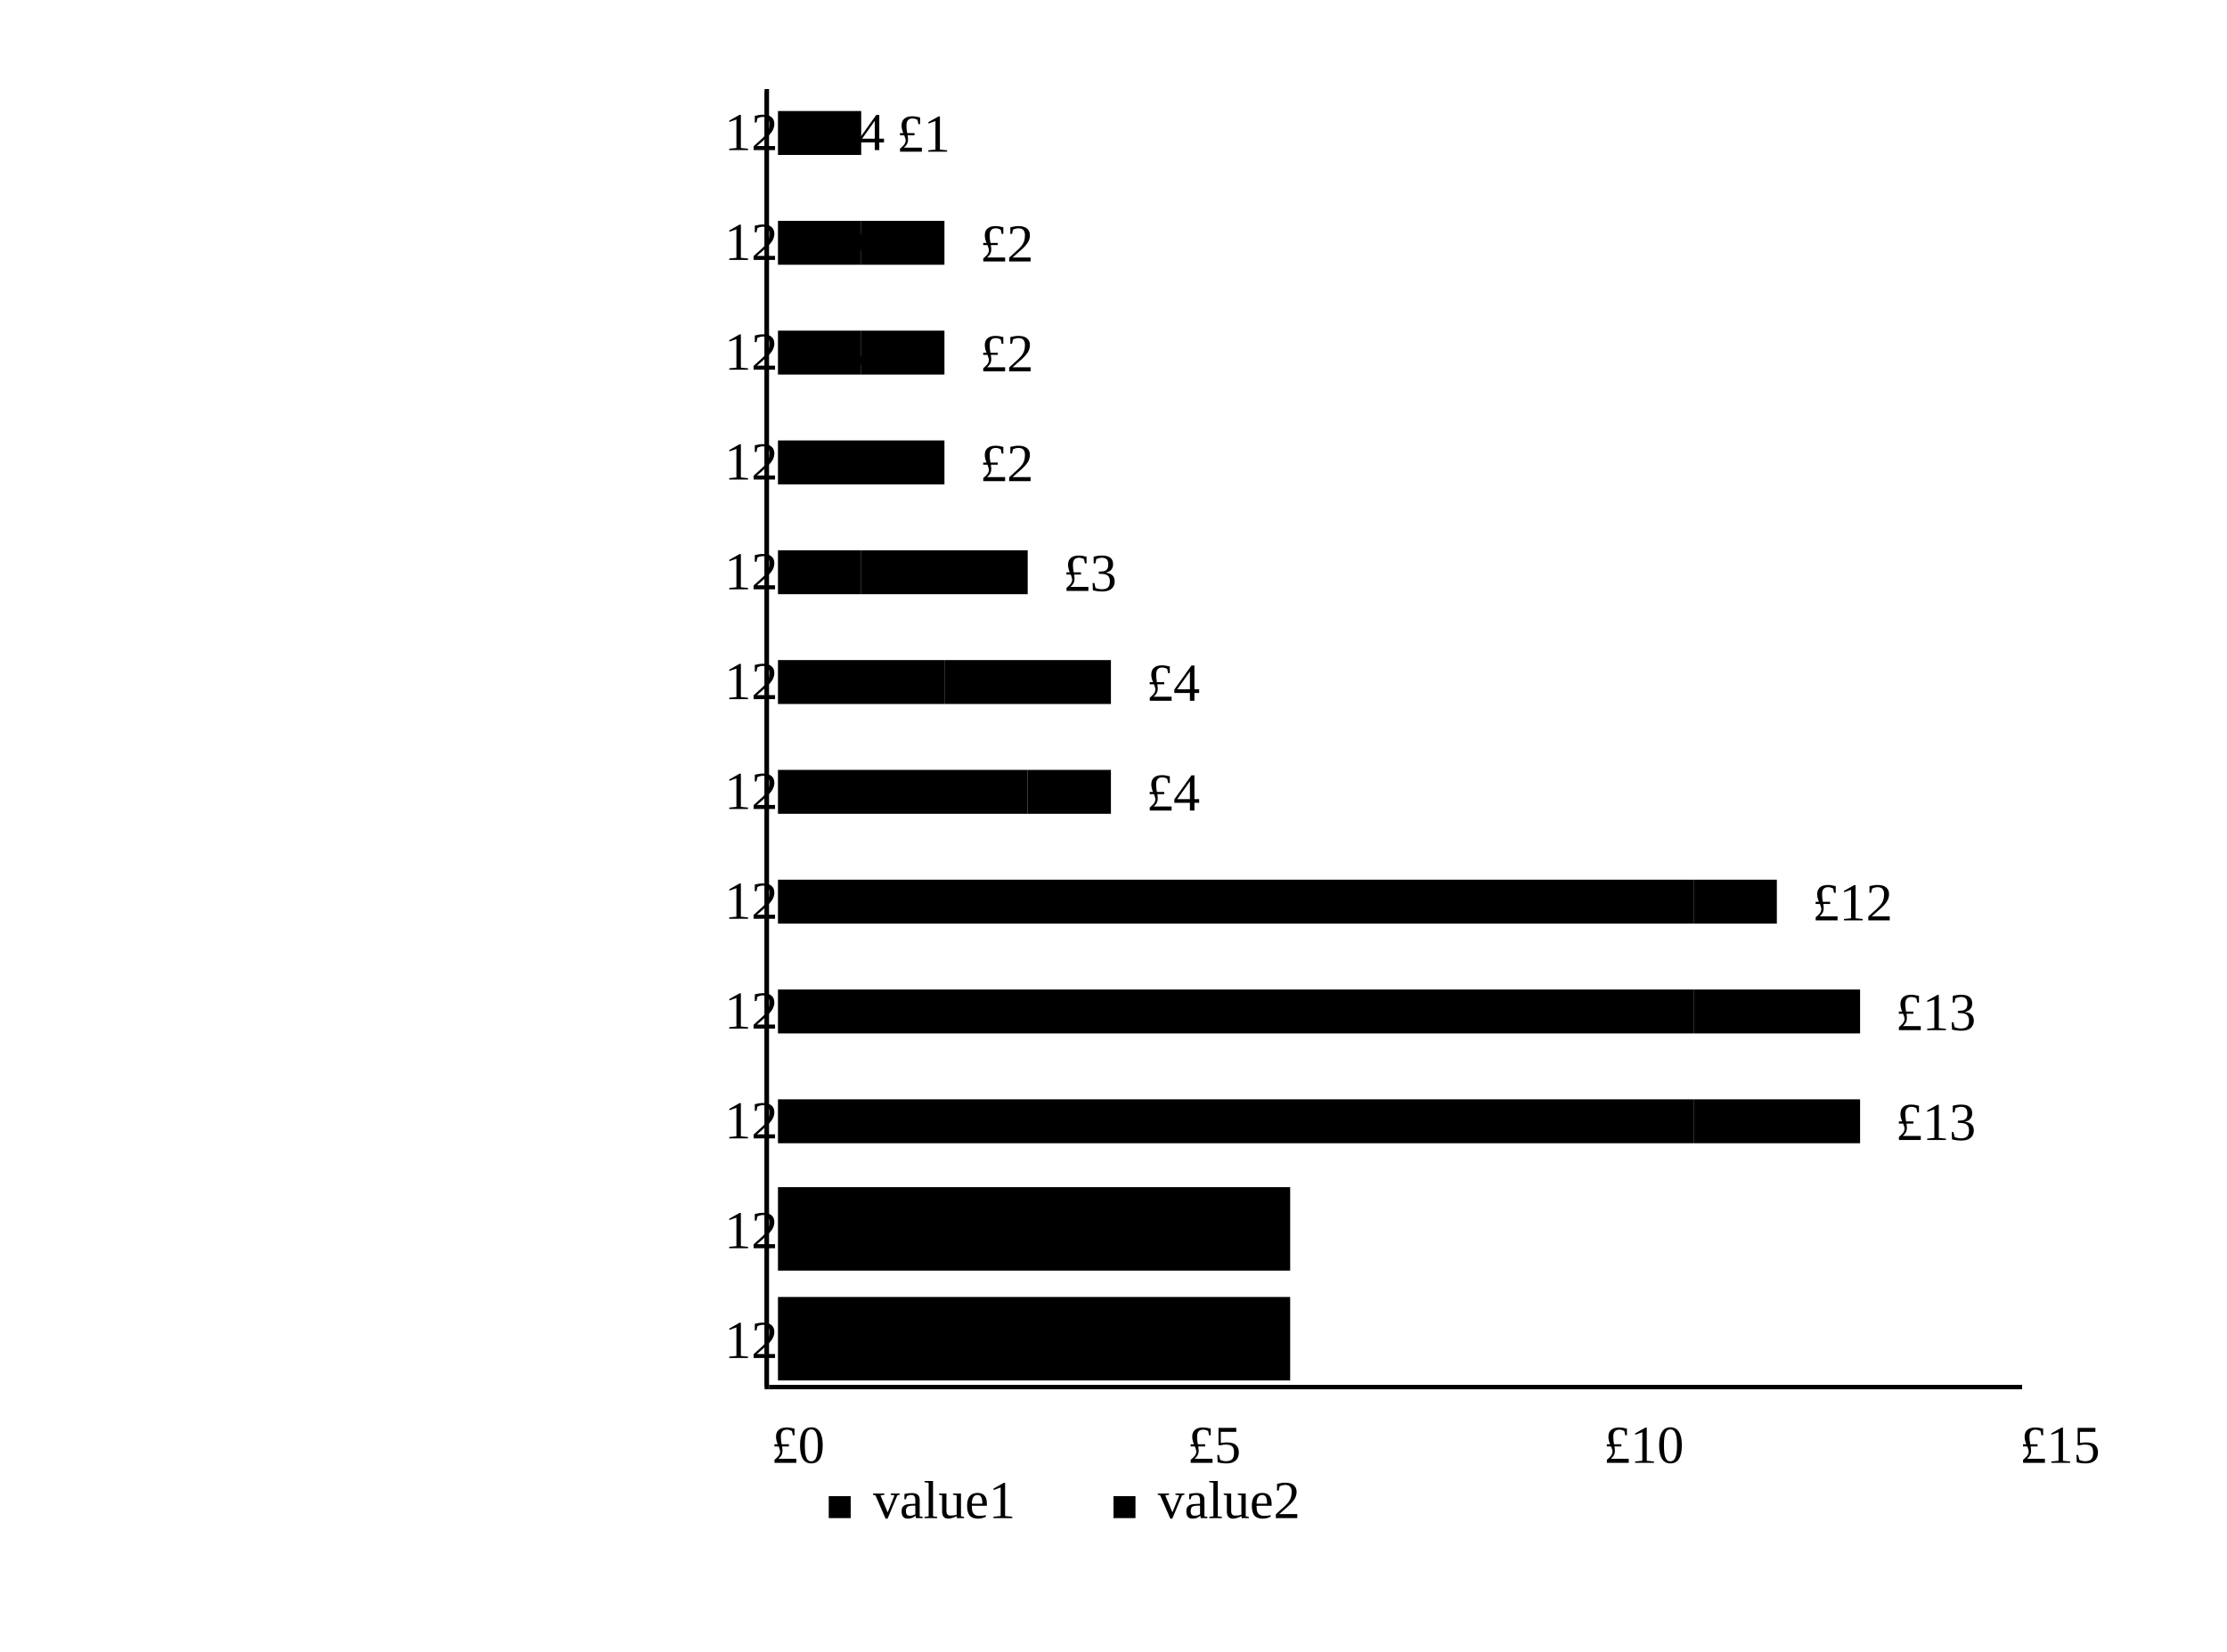
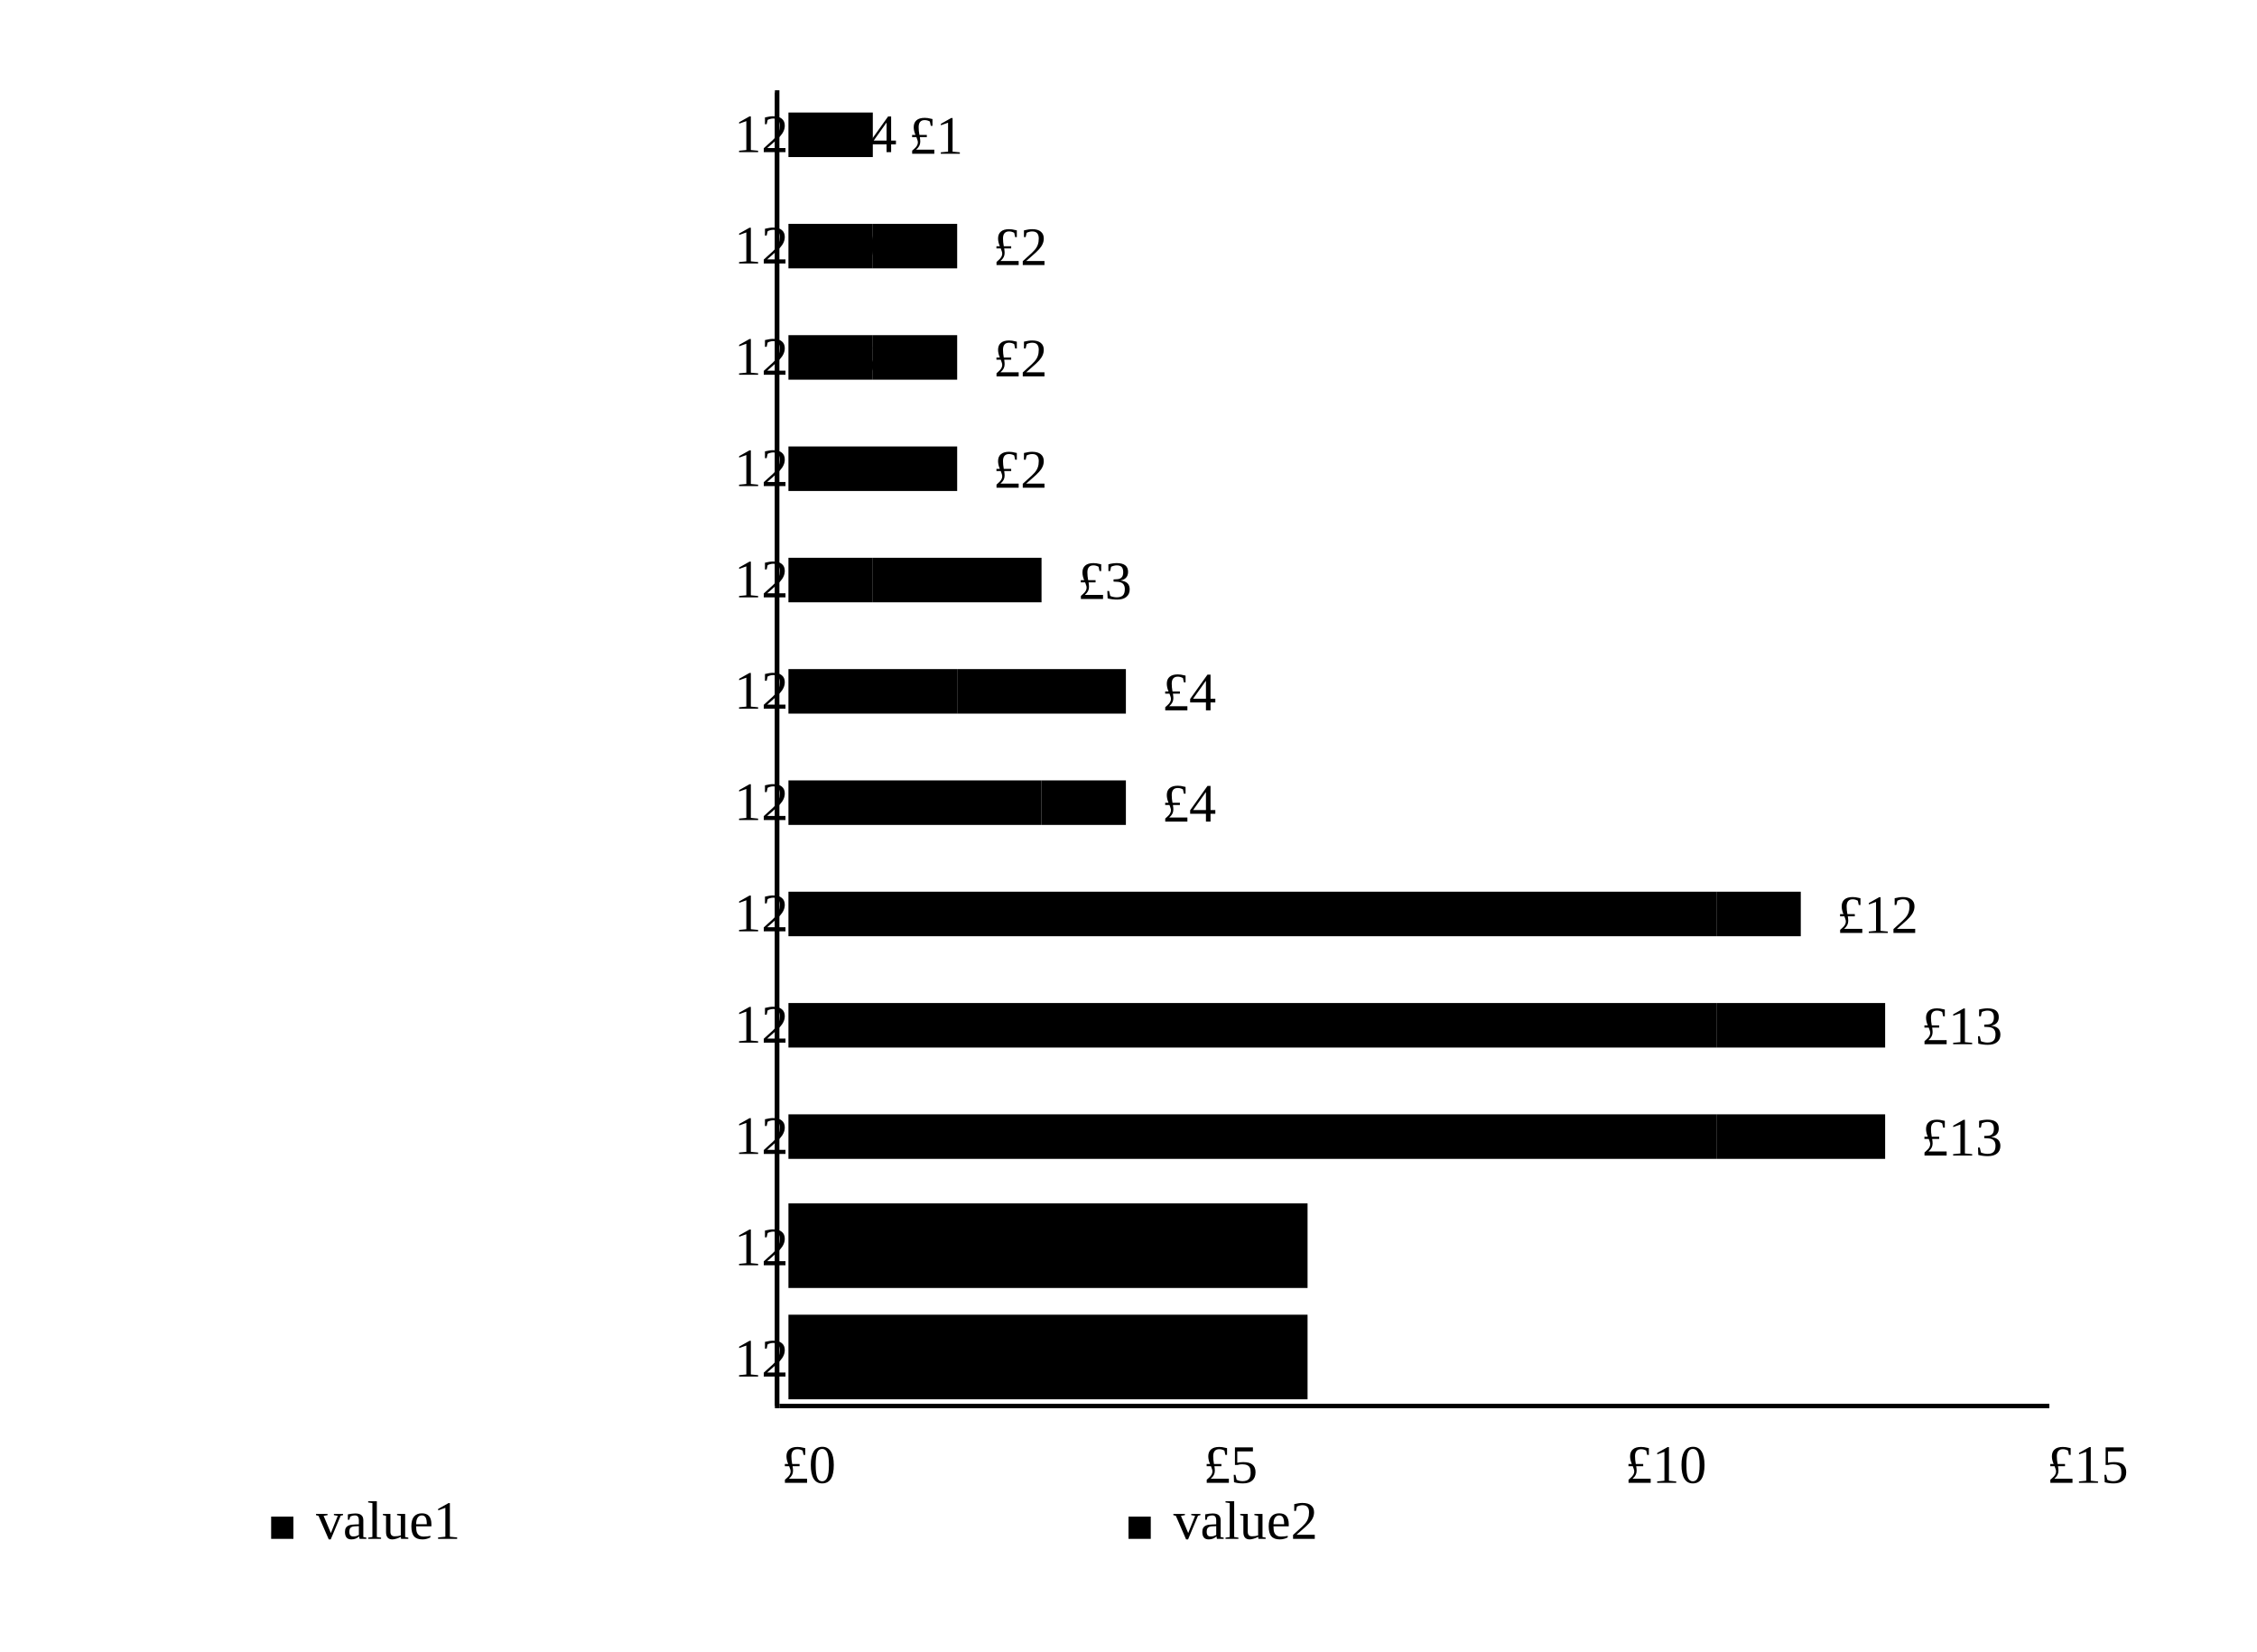
- <svg xmlns="http://www.w3.org/2000/svg" width="500" height="371" viewBox="0,0,500,371" data-chart-id="test-uuid">
+ <svg xmlns="http://www.w3.org/2000/svg" width="500" height="366" viewBox="0,0,500,366" data-chart-id="test-uuid">
  <g>
    <g data-stack="0">
      <rect x="174.667" y="24.932" width="0" height="9.864" data-key="123454" class="chart-cell chart-cell__series-0 chart-data-stack-0" />
      <rect x="174.667" y="49.593" width="18.689" height="9.864" data-key="123450" class="chart-cell chart-cell__series-0 chart-data-stack-0" />
      <rect x="174.667" y="74.254" width="18.689" height="9.864" data-key="123458" class="chart-cell chart-cell__series-0 chart-data-stack-0" />
      <rect x="174.667" y="98.915" width="0" height="9.864" data-key="123460" class="chart-cell chart-cell__series-0 chart-data-stack-0" />
      <rect x="174.667" y="123.576" width="18.689" height="9.864" data-key="123457" class="chart-cell chart-cell__series-0 chart-data-stack-0" />
      <rect x="174.667" y="148.237" width="37.378" height="9.864" data-key="123455" class="chart-cell chart-cell__series-0 chart-data-stack-0" />
      <rect x="174.667" y="172.898" width="56.067" height="9.864" data-key="123456" class="chart-cell chart-cell__series-0 chart-data-stack-0" />
      <rect x="174.667" y="197.559" width="205.578" height="9.864" data-key="123452" class="chart-cell chart-cell__series-0 chart-data-stack-0" />
      <rect x="174.667" y="222.22" width="205.578" height="9.864" data-key="123451" class="chart-cell chart-cell__series-0 chart-data-stack-0" />
      <rect x="174.667" y="246.881" width="205.578" height="9.864" data-key="123453" class="chart-cell chart-cell__series-0 chart-data-stack-0" />
    </g>
    <g data-stack="1">
      <rect x="174.667" y="24.932" width="18.689" height="9.864" data-key="123454" class="chart-cell chart-cell__series-0 chart-data-stack-1" />
      <rect x="193.356" y="49.593" width="18.689" height="9.864" data-key="123450" class="chart-cell chart-cell__series-0 chart-data-stack-1" />
      <rect x="193.356" y="74.254" width="18.689" height="9.864" data-key="123458" class="chart-cell chart-cell__series-0 chart-data-stack-1" />
      <rect x="174.667" y="98.915" width="37.378" height="9.864" data-key="123460" class="chart-cell chart-cell__series-0 chart-data-stack-1" />
      <rect x="193.356" y="123.576" width="37.378" height="9.864" data-key="123457" class="chart-cell chart-cell__series-0 chart-data-stack-1" />
      <rect x="212.044" y="148.237" width="37.378" height="9.864" data-key="123455" class="chart-cell chart-cell__series-0 chart-data-stack-1" />
      <rect x="230.733" y="172.898" width="18.689" height="9.864" data-key="123456" class="chart-cell chart-cell__series-0 chart-data-stack-1" />
      <rect x="380.244" y="197.559" width="18.689" height="9.864" data-key="123452" class="chart-cell chart-cell__series-0 chart-data-stack-1" />
      <rect x="380.244" y="222.22" width="37.378" height="9.864" data-key="123451" class="chart-cell chart-cell__series-0 chart-data-stack-1" />
      <rect x="380.244" y="246.881" width="37.378" height="9.864" data-key="123453" class="chart-cell chart-cell__series-0 chart-data-stack-1" />
    </g>
  </g>
  <g>
    <text x="201.356" y="29.864" dy="0.35em" class="chart-label chart-label__series-0">£1</text>
    <text x="220.044" y="54.525" dy="0.35em" class="chart-label chart-label__series-0">£2</text>
    <text x="220.044" y="79.186" dy="0.35em" class="chart-label chart-label__series-0">£2</text>
    <text x="220.044" y="103.847" dy="0.35em" class="chart-label chart-label__series-0">£2</text>
    <text x="238.733" y="128.508" dy="0.35em" class="chart-label chart-label__series-0">£3</text>
    <text x="257.422" y="153.169" dy="0.35em" class="chart-label chart-label__series-0">£4</text>
    <text x="257.422" y="177.831" dy="0.35em" class="chart-label chart-label__series-0 chart-label__highlight">£4</text>
    <text x="406.933" y="202.492" dy="0.35em" class="chart-label chart-label__series-0">£12</text>
    <text x="425.622" y="227.153" dy="0.35em" class="chart-label chart-label__series-0">£13</text>
    <text x="425.622" y="251.814" dy="0.35em" class="chart-label chart-label__series-0">£13</text>
  </g>
  <g>
    <rect x="174.667" y="266.61" width="115" height="18.742" data-key="123459" class="chart-missing-data" />
    <rect x="174.667" y="291.271" width="115" height="18.742" data-key="123461" class="chart-missing-data" />
  </g>
  <g>
    <text x="179.667" y="276.475" dy="0.35em" class="chart-missing-data-label">No data submitted</text>
    <text x="179.667" y="301.136" dy="0.35em" class="chart-missing-data-label">No data submitted</text>
  </g>
  <g class="chart-axis chart-axis__x" transform="translate(-2,311)">
    <path class="domain" stroke="currentColor" d="M175.167,1V0.5H455.5V1" />
    <g class="chart-tick" transform="translate(175.1667,0)">
      <line y2="6" x1="1" x2="1" />
      <text y="9" dy="0.71em" x1="1" x2="1">£0</text>
    </g>
    <g class="chart-tick" transform="translate(268.6111,0)">
      <line y2="6" x1="1" x2="1" />
      <text y="9" dy="0.71em" x1="1" x2="1">£5</text>
    </g>
    <g class="chart-tick" transform="translate(362.0556,0)">
      <line y2="6" x1="1" x2="1" />
      <text y="9" dy="0.71em" x1="1" x2="1">£10</text>
    </g>
    <g class="chart-tick" transform="translate(455.5,0)">
      <line y2="6" x1="1" x2="1" />
      <text y="9" dy="0.71em" x1="1" x2="1">£15</text>
    </g>
  </g>
  <g class="chart-axis chart-axis__y" transform="translate(171.6667,0)">
    <path class="domain" stroke="currentColor" d="M0,20.5H0.5V311.5H0" transform="translate(0,0)" />
    <g class="chart-tick" transform="translate(0,29.86441)">
      <line x2="-6" />
      <text x="-9" dy="0.32em">123454</text>
    </g>
    <g class="chart-tick" transform="translate(0,54.52542)">
      <line x2="-6" />
      <text x="-9" dy="0.32em">123450</text>
    </g>
    <g class="chart-tick" transform="translate(0,79.18644)">
      <line x2="-6" />
      <text x="-9" dy="0.32em">123458</text>
    </g>
    <g class="chart-tick" transform="translate(0,103.8475)">
      <line x2="-6" />
      <text x="-9" dy="0.32em">123460</text>
    </g>
    <g class="chart-tick" transform="translate(0,128.5085)">
      <line x2="-6" />
      <text x="-9" dy="0.32em">123457</text>
    </g>
    <g class="chart-tick" transform="translate(0,153.1695)">
      <line x2="-6" />
      <text x="-9" dy="0.32em">123455</text>
    </g>
    <g class="chart-tick" transform="translate(0,177.8305)">
      <line x2="-6" />
      <text x="-9" dy="0.32em">123456</text>
    </g>
    <g class="chart-tick" transform="translate(0,202.4915)">
      <line x2="-6" />
      <text x="-9" dy="0.32em">123452</text>
    </g>
    <g class="chart-tick" transform="translate(0,227.1525)">
      <line x2="-6" />
      <text x="-9" dy="0.32em">123451</text>
    </g>
    <g class="chart-tick" transform="translate(0,251.8136)">
      <line x2="-6" />
      <text x="-9" dy="0.32em">123453</text>
    </g>
    <g class="chart-tick" transform="translate(0,276.4746)">
      <line x2="-6" />
      <text x="-9" dy="0.32em">123459</text>
    </g>
    <g class="chart-tick" transform="translate(0,301.1356)">
      <line x2="-6" />
      <text x="-9" dy="0.32em">123461</text>
    </g>
  </g>
-   <g transform="translate(186.0678,336)">
-     <rect class="chart-cell chart-data-stack-0" height="4.932" width="4.932" x="0" />
-     <text x="9.932" dy="4.932">value1</text>,<rect class="chart-cell chart-data-stack-1" height="4.932" width="4.932" x="63.932" />
-     <text x="73.864" dy="4.932">value2</text>
+   <g transform="translate(60.0678,336)">
+     <rect class="chart-cell chart-data-stack-0" height="4.932" width="4.932" x="0" y="0" />
+     <text x="9.932" y="0" dy="4.932">value1</text>,<rect class="chart-cell chart-data-stack-1" height="4.932" width="4.932" x="189.932" y="0" />
+     <text x="199.864" y="0" dy="4.932">value2</text>
  </g>
</svg>
